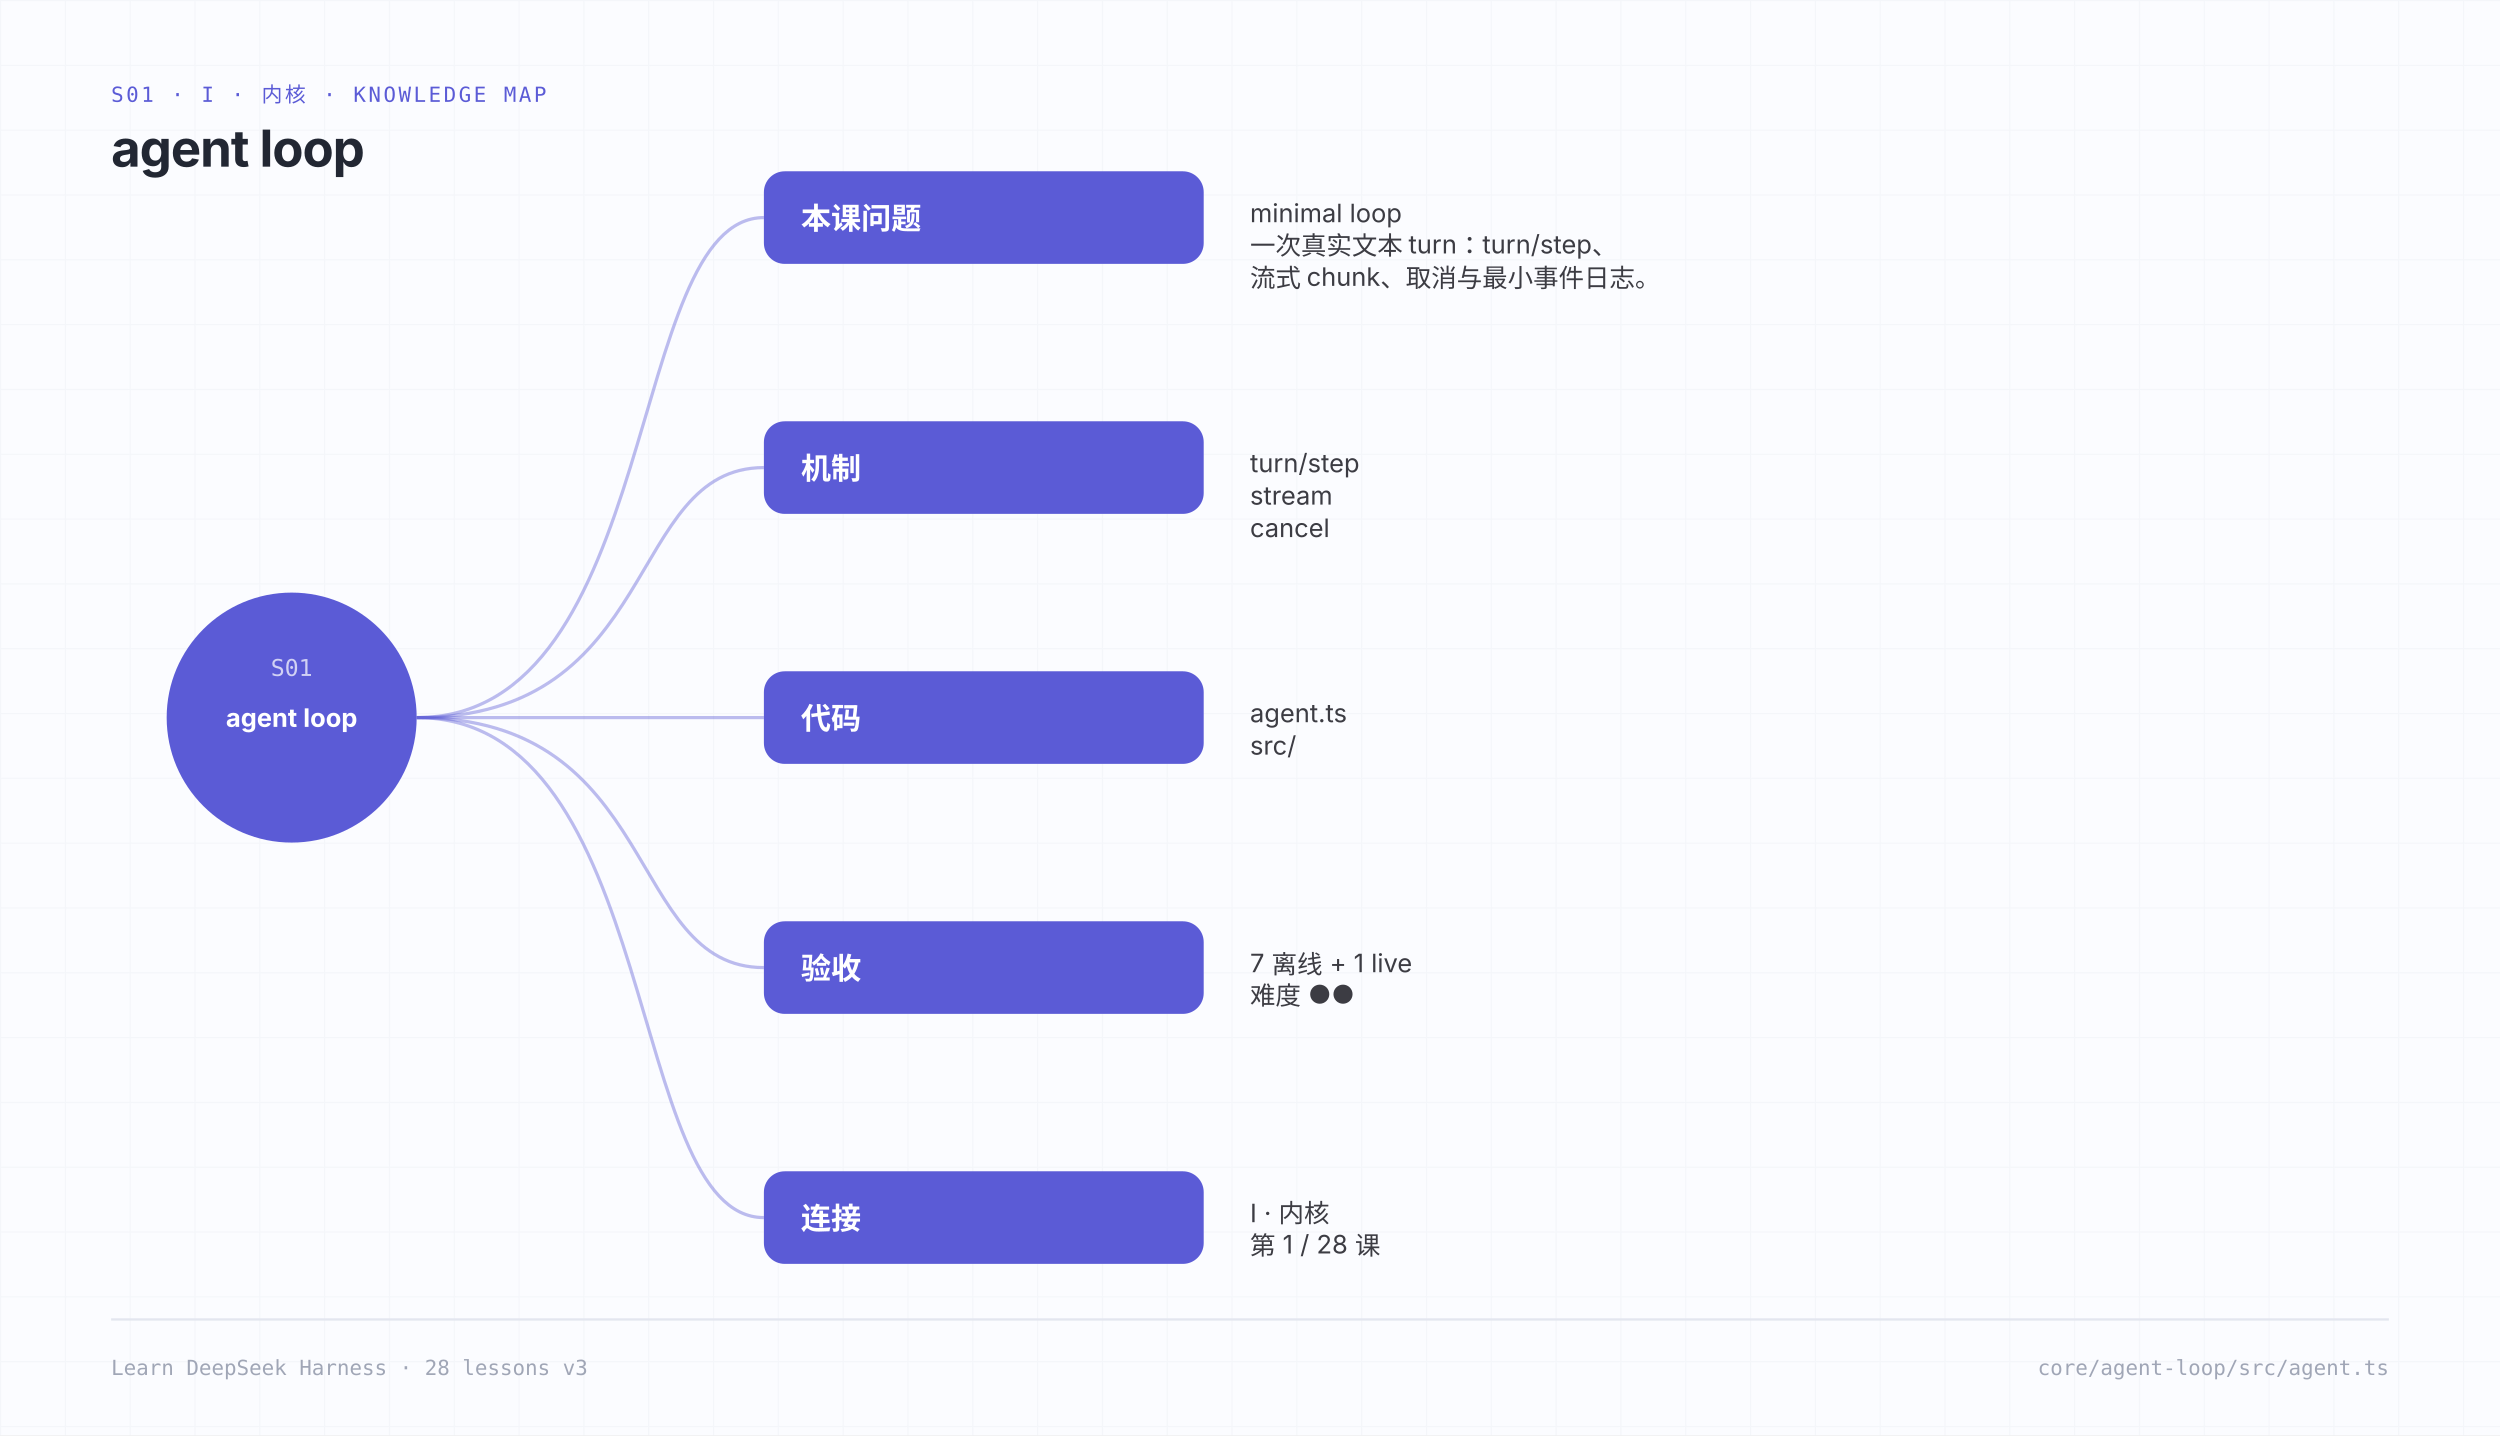
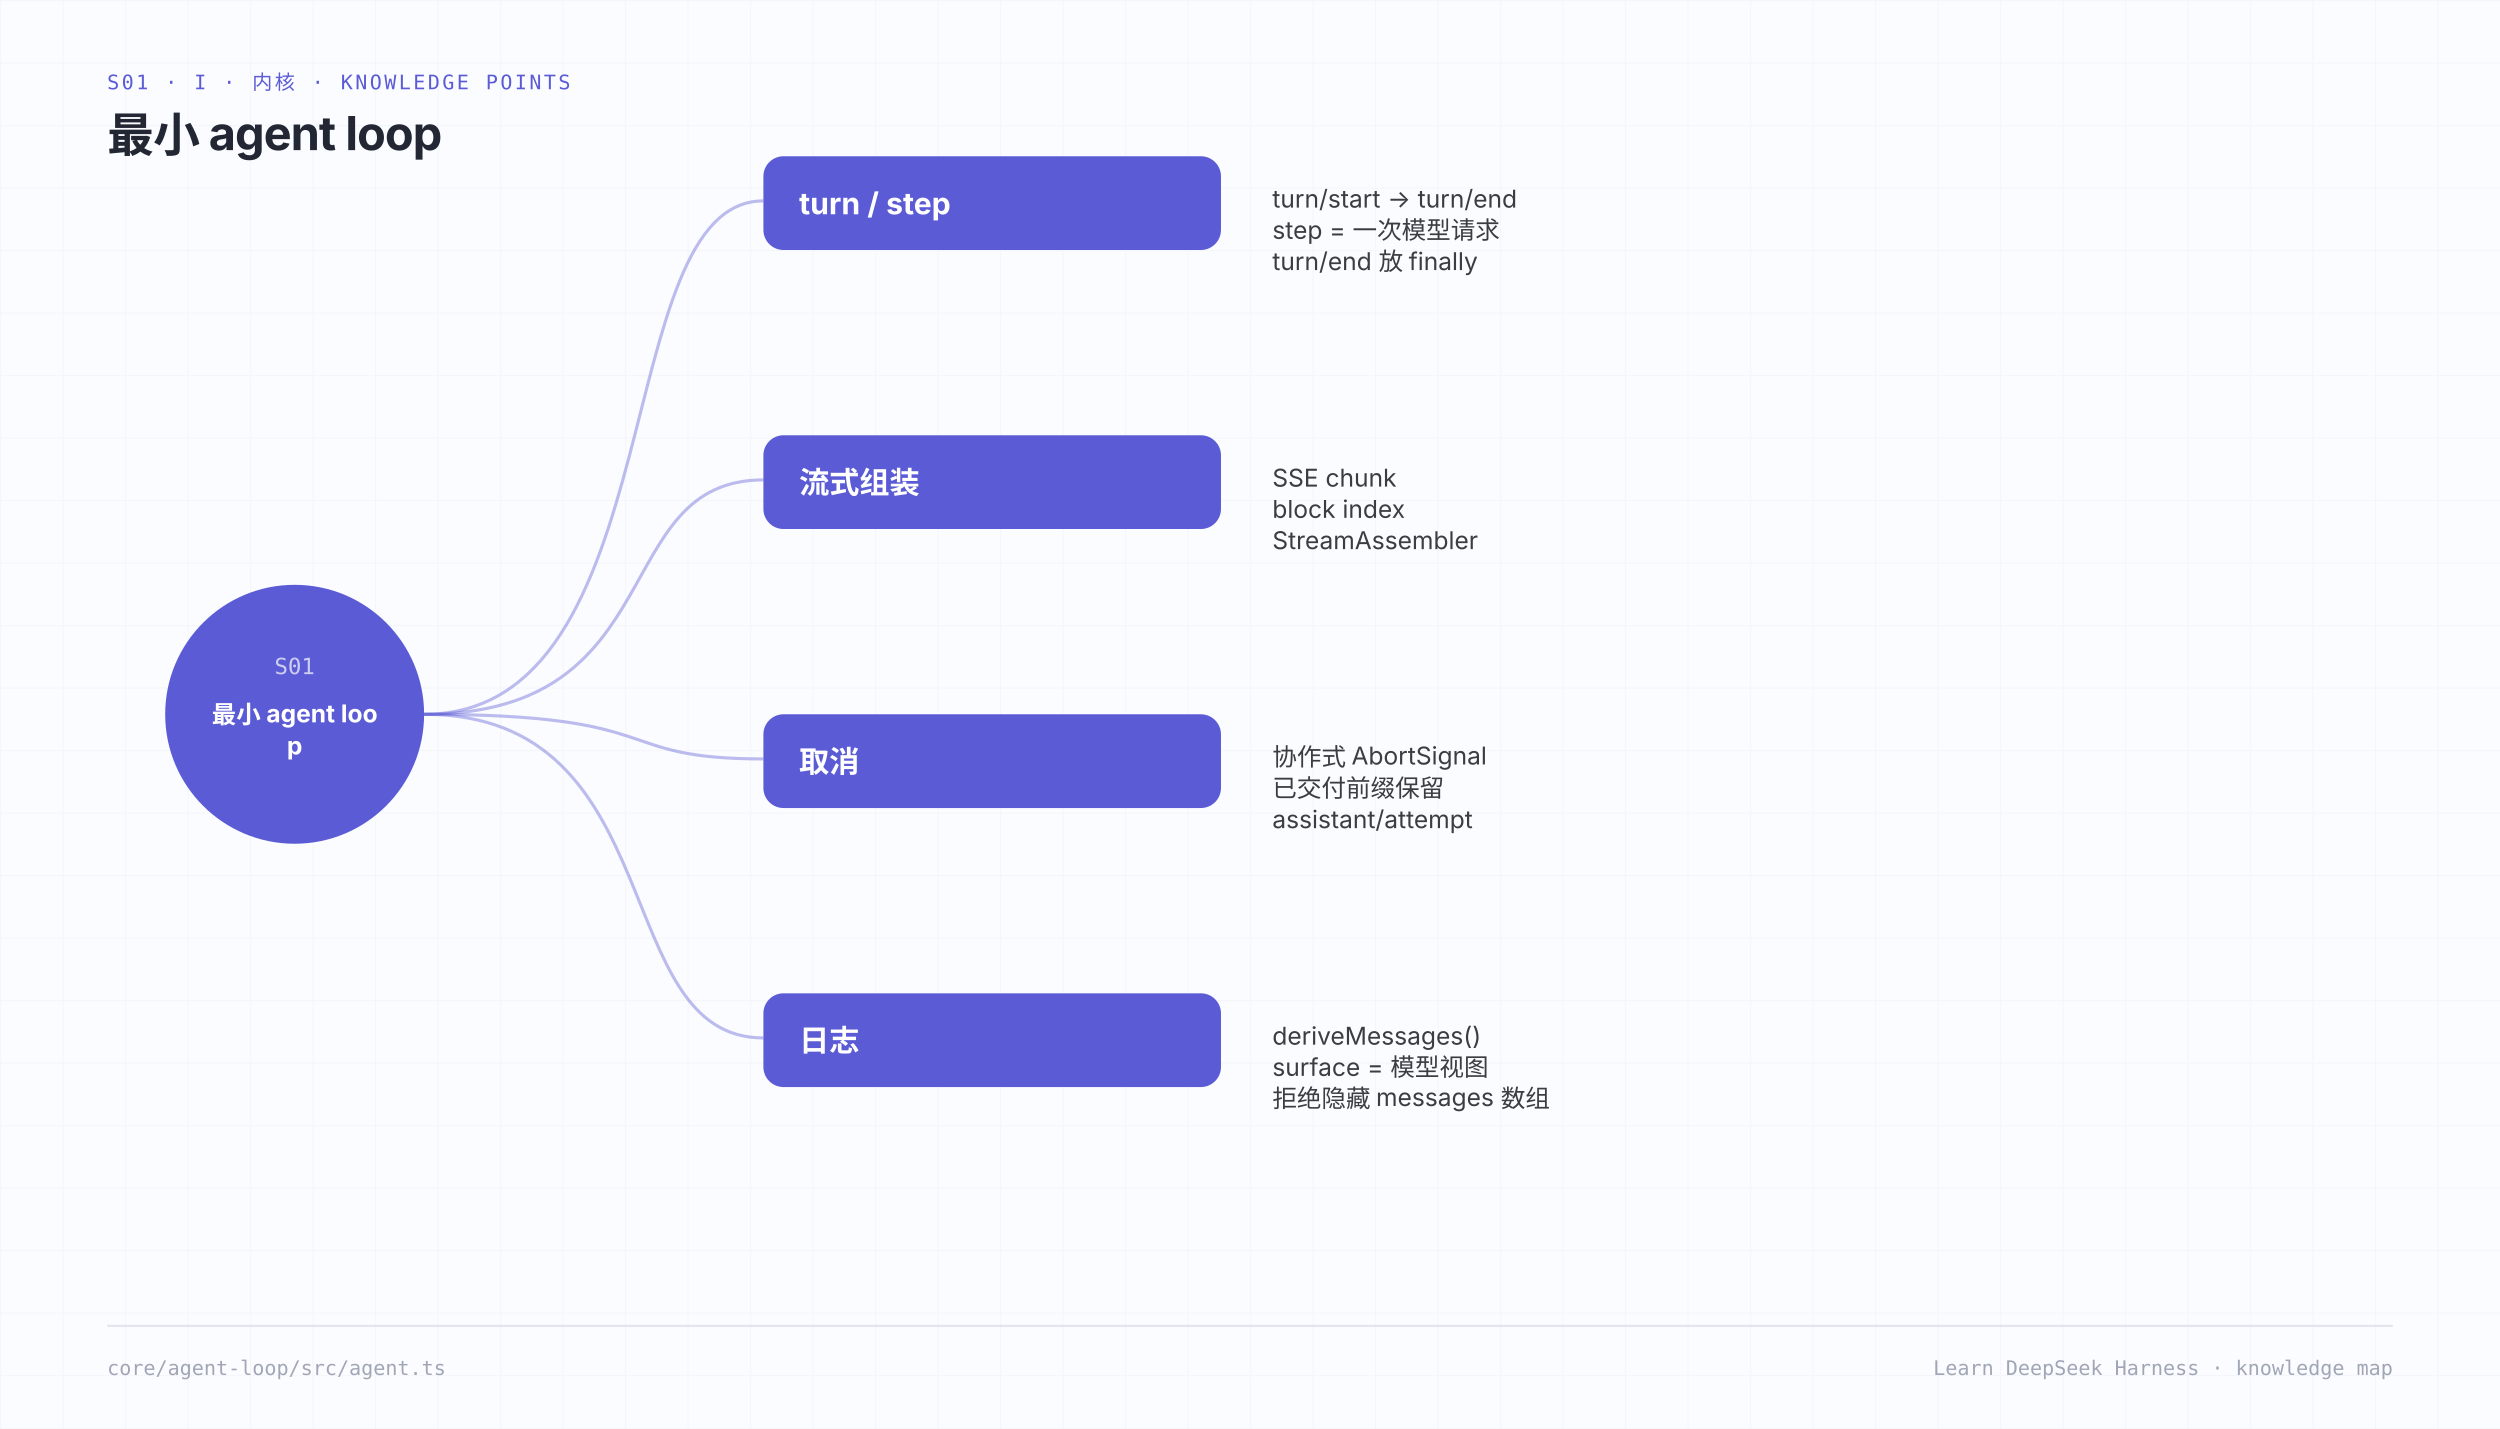
- <svg xmlns="http://www.w3.org/2000/svg" width="1080" height="620" viewBox="0 0 1080 620" role="img" aria-labelledby="title">
+ <svg xmlns="http://www.w3.org/2000/svg" width="1120" height="640" viewBox="0 0 1120 640" role="img" aria-labelledby="title">
  <defs>
    <pattern id="g" width="28" height="28" patternUnits="userSpaceOnUse">
      <path d="M28 0H0V28" fill="none" stroke="#303a63" stroke-opacity=".035" />
    </pattern>
  </defs>
-   <rect width="1080" height="620" fill="#fbfcff" />
-   <rect width="1080" height="620" fill="url(#g)" />
-   <text x="48" y="44" font-size="9" letter-spacing=".12em" fill="#5b5bd6" font-family="SFMono-Regular,Consolas,monospace">S01 · I · 内核 · KNOWLEDGE MAP</text>
-   <text x="48" y="72" font-size="22" font-weight="750" fill="#222733" letter-spacing="-.02em" font-family="-apple-system,BlinkMacSystemFont,'Segoe UI','Noto Sans SC',sans-serif">agent loop</text>
-   <circle cx="126" cy="310" r="54" fill="#5b5bd6" />
-   <text x="126" y="292" text-anchor="middle" font-size="10" fill="rgba(255,255,255,.72)" font-family="SFMono-Regular,Consolas,monospace">S01</text>
-   <text x="126" y="314" font-size="11" font-weight="700" fill="#fff" text-anchor="middle" font-family="-apple-system,BlinkMacSystemFont,'Segoe UI','Noto Sans SC',sans-serif">agent loop</text>
-   <path d="M180 310 C286 310 270 94 330 94" fill="none" stroke="#5b5bd6" stroke-opacity=".4" stroke-width="1.4" />
-   <rect x="330" y="74" width="190" height="40" rx="9" fill="#5b5bd6" />
-   <text x="346" y="99" font-size="13" font-weight="700" fill="#fff" font-family="-apple-system,BlinkMacSystemFont,'Segoe UI','Noto Sans SC',sans-serif">本课问题</text>
-   <text x="540" y="96" font-size="11" font-weight="400" fill="#3c3c43" text-anchor="start" font-family="-apple-system,BlinkMacSystemFont,'Segoe UI','Noto Sans SC',sans-serif">minimal loop</text>
-   <text x="540" y="110" font-size="11" font-weight="400" fill="#3c3c43" text-anchor="start" font-family="-apple-system,BlinkMacSystemFont,'Segoe UI','Noto Sans SC',sans-serif">一次真实文本 turn：turn/step、</text>
-   <text x="540" y="124" font-size="11" font-weight="400" fill="#3c3c43" text-anchor="start" font-family="-apple-system,BlinkMacSystemFont,'Segoe UI','Noto Sans SC',sans-serif">流式 chunk、取消与最小事件日志。</text>
-   <path d="M180 310 C286 310 270 202 330 202" fill="none" stroke="#5b5bd6" stroke-opacity=".4" stroke-width="1.4" />
-   <rect x="330" y="182" width="190" height="40" rx="9" fill="#5b5bd6" />
-   <text x="346" y="207" font-size="13" font-weight="700" fill="#fff" font-family="-apple-system,BlinkMacSystemFont,'Segoe UI','Noto Sans SC',sans-serif">机制</text>
-   <text x="540" y="204" font-size="11" font-weight="400" fill="#3c3c43" text-anchor="start" font-family="-apple-system,BlinkMacSystemFont,'Segoe UI','Noto Sans SC',sans-serif">turn/step</text>
-   <text x="540" y="218" font-size="11" font-weight="400" fill="#3c3c43" text-anchor="start" font-family="-apple-system,BlinkMacSystemFont,'Segoe UI','Noto Sans SC',sans-serif">stream</text>
-   <text x="540" y="232" font-size="11" font-weight="400" fill="#3c3c43" text-anchor="start" font-family="-apple-system,BlinkMacSystemFont,'Segoe UI','Noto Sans SC',sans-serif">cancel</text>
-   <path d="M180 310 C286 310 270 310 330 310" fill="none" stroke="#5b5bd6" stroke-opacity=".4" stroke-width="1.4" />
-   <rect x="330" y="290" width="190" height="40" rx="9" fill="#5b5bd6" />
-   <text x="346" y="315" font-size="13" font-weight="700" fill="#fff" font-family="-apple-system,BlinkMacSystemFont,'Segoe UI','Noto Sans SC',sans-serif">代码</text>
-   <text x="540" y="312" font-size="11" font-weight="400" fill="#3c3c43" text-anchor="start" font-family="-apple-system,BlinkMacSystemFont,'Segoe UI','Noto Sans SC',sans-serif">agent.ts</text>
-   <text x="540" y="326" font-size="11" font-weight="400" fill="#3c3c43" text-anchor="start" font-family="-apple-system,BlinkMacSystemFont,'Segoe UI','Noto Sans SC',sans-serif">src/</text>
-   <path d="M180 310 C286 310 270 418 330 418" fill="none" stroke="#5b5bd6" stroke-opacity=".4" stroke-width="1.4" />
-   <rect x="330" y="398" width="190" height="40" rx="9" fill="#5b5bd6" />
-   <text x="346" y="423" font-size="13" font-weight="700" fill="#fff" font-family="-apple-system,BlinkMacSystemFont,'Segoe UI','Noto Sans SC',sans-serif">验收</text>
-   <text x="540" y="420" font-size="11" font-weight="400" fill="#3c3c43" text-anchor="start" font-family="-apple-system,BlinkMacSystemFont,'Segoe UI','Noto Sans SC',sans-serif">7 离线 + 1 live</text>
-   <text x="540" y="434" font-size="11" font-weight="400" fill="#3c3c43" text-anchor="start" font-family="-apple-system,BlinkMacSystemFont,'Segoe UI','Noto Sans SC',sans-serif">难度 ●●</text>
-   <path d="M180 310 C286 310 270 526 330 526" fill="none" stroke="#5b5bd6" stroke-opacity=".4" stroke-width="1.4" />
-   <rect x="330" y="506" width="190" height="40" rx="9" fill="#5b5bd6" />
-   <text x="346" y="531" font-size="13" font-weight="700" fill="#fff" font-family="-apple-system,BlinkMacSystemFont,'Segoe UI','Noto Sans SC',sans-serif">连接</text>
-   <text x="540" y="528" font-size="11" font-weight="400" fill="#3c3c43" text-anchor="start" font-family="-apple-system,BlinkMacSystemFont,'Segoe UI','Noto Sans SC',sans-serif">I · 内核</text>
-   <text x="540" y="542" font-size="11" font-weight="400" fill="#3c3c43" text-anchor="start" font-family="-apple-system,BlinkMacSystemFont,'Segoe UI','Noto Sans SC',sans-serif">第 1 / 28 课</text>
-   <line x1="48" y1="570" x2="1032" y2="570" stroke="#e3e6ef" />
-   <text x="48" y="594" font-size="9" fill="#a0a6b6" font-family="SFMono-Regular,Consolas,monospace">Learn DeepSeek Harness · 28 lessons v3</text>
-   <text x="1032" y="594" text-anchor="end" font-size="9" fill="#a0a6b6" font-family="SFMono-Regular,Consolas,monospace">core/agent-loop/src/agent.ts</text>
+   <rect width="1120" height="640" fill="#fbfcff" />
+   <rect width="1120" height="640" fill="url(#g)" />
+   <text x="48" y="40" font-size="9" letter-spacing=".12em" fill="#5b5bd6" font-family="SFMono-Regular,Consolas,monospace">S01 · I · 内核 · KNOWLEDGE POINTS</text>
+   <text x="48" y="68" font-size="21" font-weight="750" fill="#222733" letter-spacing="-.02em" font-family="-apple-system,BlinkMacSystemFont,'Segoe UI','Noto Sans SC',sans-serif">最小 agent loop</text>
+   <circle cx="132" cy="320" r="58" fill="#5b5bd6" />
+   <text x="132" y="302" text-anchor="middle" font-size="10" fill="rgba(255,255,255,.7)" font-family="SFMono-Regular,Consolas,monospace">S01</text>
+   <text x="132" y="324" font-size="11" font-weight="700" fill="#fff" text-anchor="middle" font-family="-apple-system,BlinkMacSystemFont,'Segoe UI','Noto Sans SC',sans-serif">最小 agent loo</text>
+   <text x="132" y="338" font-size="11" font-weight="700" fill="#fff" text-anchor="middle" font-family="-apple-system,BlinkMacSystemFont,'Segoe UI','Noto Sans SC',sans-serif">p</text>
+   <path d="M190 320 C302 320 272 90 342 90" fill="none" stroke="#5b5bd6" stroke-opacity=".4" stroke-width="1.4" />
+   <rect x="342" y="70" width="205" height="42" rx="9" fill="#5b5bd6" />
+   <text x="358" y="96" font-size="13.5" font-weight="700" fill="#fff" font-family="-apple-system,BlinkMacSystemFont,'Segoe UI','Noto Sans SC',sans-serif">turn / step</text>
+   <text x="570" y="93" font-size="11" font-weight="400" fill="#3c3c43" text-anchor="start" font-family="-apple-system,BlinkMacSystemFont,'Segoe UI','Noto Sans SC',sans-serif">turn/start → turn/end</text>
+   <text x="570" y="107" font-size="11" font-weight="400" fill="#3c3c43" text-anchor="start" font-family="-apple-system,BlinkMacSystemFont,'Segoe UI','Noto Sans SC',sans-serif">step = 一次模型请求</text>
+   <text x="570" y="121" font-size="11" font-weight="400" fill="#3c3c43" text-anchor="start" font-family="-apple-system,BlinkMacSystemFont,'Segoe UI','Noto Sans SC',sans-serif">turn/end 放 finally</text>
+   <path d="M190 320 C302 320 272 215 342 215" fill="none" stroke="#5b5bd6" stroke-opacity=".4" stroke-width="1.4" />
+   <rect x="342" y="195" width="205" height="42" rx="9" fill="#5b5bd6" />
+   <text x="358" y="221" font-size="13.5" font-weight="700" fill="#fff" font-family="-apple-system,BlinkMacSystemFont,'Segoe UI','Noto Sans SC',sans-serif">流式组装</text>
+   <text x="570" y="218" font-size="11" font-weight="400" fill="#3c3c43" text-anchor="start" font-family="-apple-system,BlinkMacSystemFont,'Segoe UI','Noto Sans SC',sans-serif">SSE chunk</text>
+   <text x="570" y="232" font-size="11" font-weight="400" fill="#3c3c43" text-anchor="start" font-family="-apple-system,BlinkMacSystemFont,'Segoe UI','Noto Sans SC',sans-serif">block index</text>
+   <text x="570" y="246" font-size="11" font-weight="400" fill="#3c3c43" text-anchor="start" font-family="-apple-system,BlinkMacSystemFont,'Segoe UI','Noto Sans SC',sans-serif">StreamAssembler</text>
+   <path d="M190 320 C302 320 272 340 342 340" fill="none" stroke="#5b5bd6" stroke-opacity=".4" stroke-width="1.4" />
+   <rect x="342" y="320" width="205" height="42" rx="9" fill="#5b5bd6" />
+   <text x="358" y="346" font-size="13.5" font-weight="700" fill="#fff" font-family="-apple-system,BlinkMacSystemFont,'Segoe UI','Noto Sans SC',sans-serif">取消</text>
+   <text x="570" y="343" font-size="11" font-weight="400" fill="#3c3c43" text-anchor="start" font-family="-apple-system,BlinkMacSystemFont,'Segoe UI','Noto Sans SC',sans-serif">协作式 AbortSignal</text>
+   <text x="570" y="357" font-size="11" font-weight="400" fill="#3c3c43" text-anchor="start" font-family="-apple-system,BlinkMacSystemFont,'Segoe UI','Noto Sans SC',sans-serif">已交付前缀保留</text>
+   <text x="570" y="371" font-size="11" font-weight="400" fill="#3c3c43" text-anchor="start" font-family="-apple-system,BlinkMacSystemFont,'Segoe UI','Noto Sans SC',sans-serif">assistant/attempt</text>
+   <path d="M190 320 C302 320 272 465 342 465" fill="none" stroke="#5b5bd6" stroke-opacity=".4" stroke-width="1.4" />
+   <rect x="342" y="445" width="205" height="42" rx="9" fill="#5b5bd6" />
+   <text x="358" y="471" font-size="13.5" font-weight="700" fill="#fff" font-family="-apple-system,BlinkMacSystemFont,'Segoe UI','Noto Sans SC',sans-serif">日志</text>
+   <text x="570" y="468" font-size="11" font-weight="400" fill="#3c3c43" text-anchor="start" font-family="-apple-system,BlinkMacSystemFont,'Segoe UI','Noto Sans SC',sans-serif">deriveMessages()</text>
+   <text x="570" y="482" font-size="11" font-weight="400" fill="#3c3c43" text-anchor="start" font-family="-apple-system,BlinkMacSystemFont,'Segoe UI','Noto Sans SC',sans-serif">surface = 模型视图</text>
+   <text x="570" y="496" font-size="11" font-weight="400" fill="#3c3c43" text-anchor="start" font-family="-apple-system,BlinkMacSystemFont,'Segoe UI','Noto Sans SC',sans-serif">拒绝隐藏 messages 数组</text>
+   <line x1="48" y1="594" x2="1072" y2="594" stroke="#e3e6ef" />
+   <text x="48" y="616" font-size="9" fill="#a0a6b6" font-family="SFMono-Regular,Consolas,monospace">core/agent-loop/src/agent.ts</text>
+   <text x="1072" y="616" text-anchor="end" font-size="9" fill="#a0a6b6" font-family="SFMono-Regular,Consolas,monospace">Learn DeepSeek Harness · knowledge map</text>
</svg>
